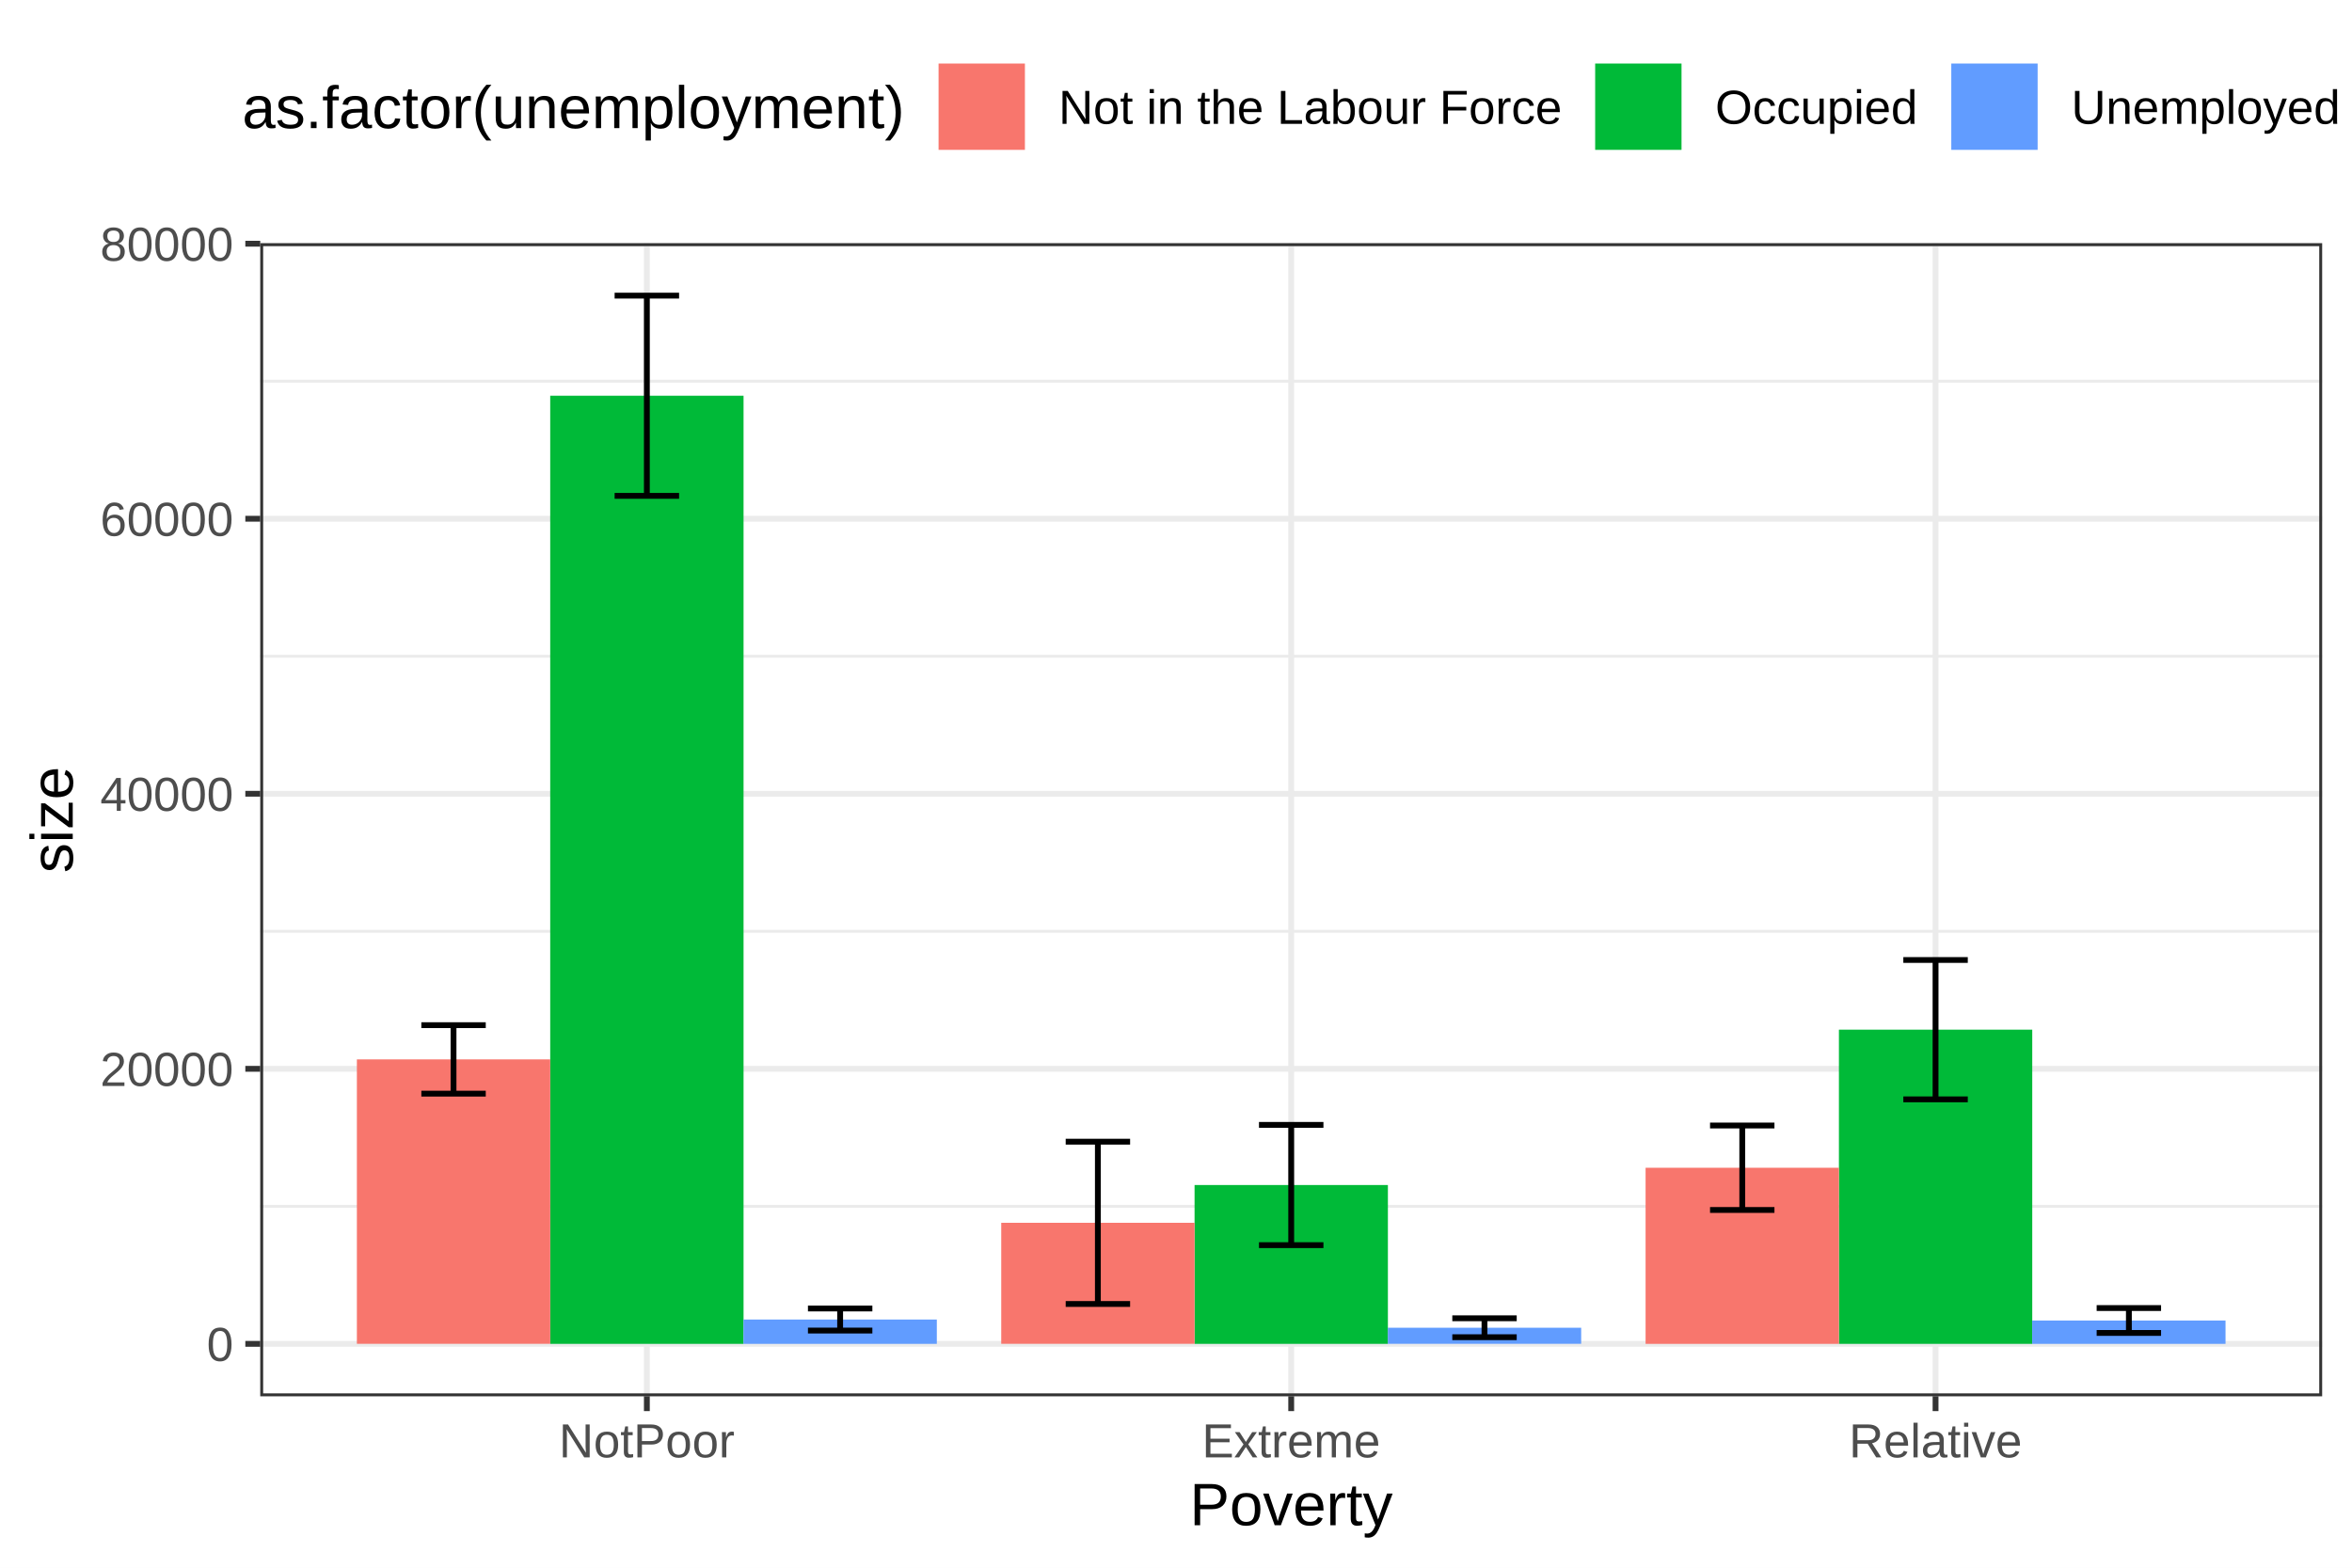
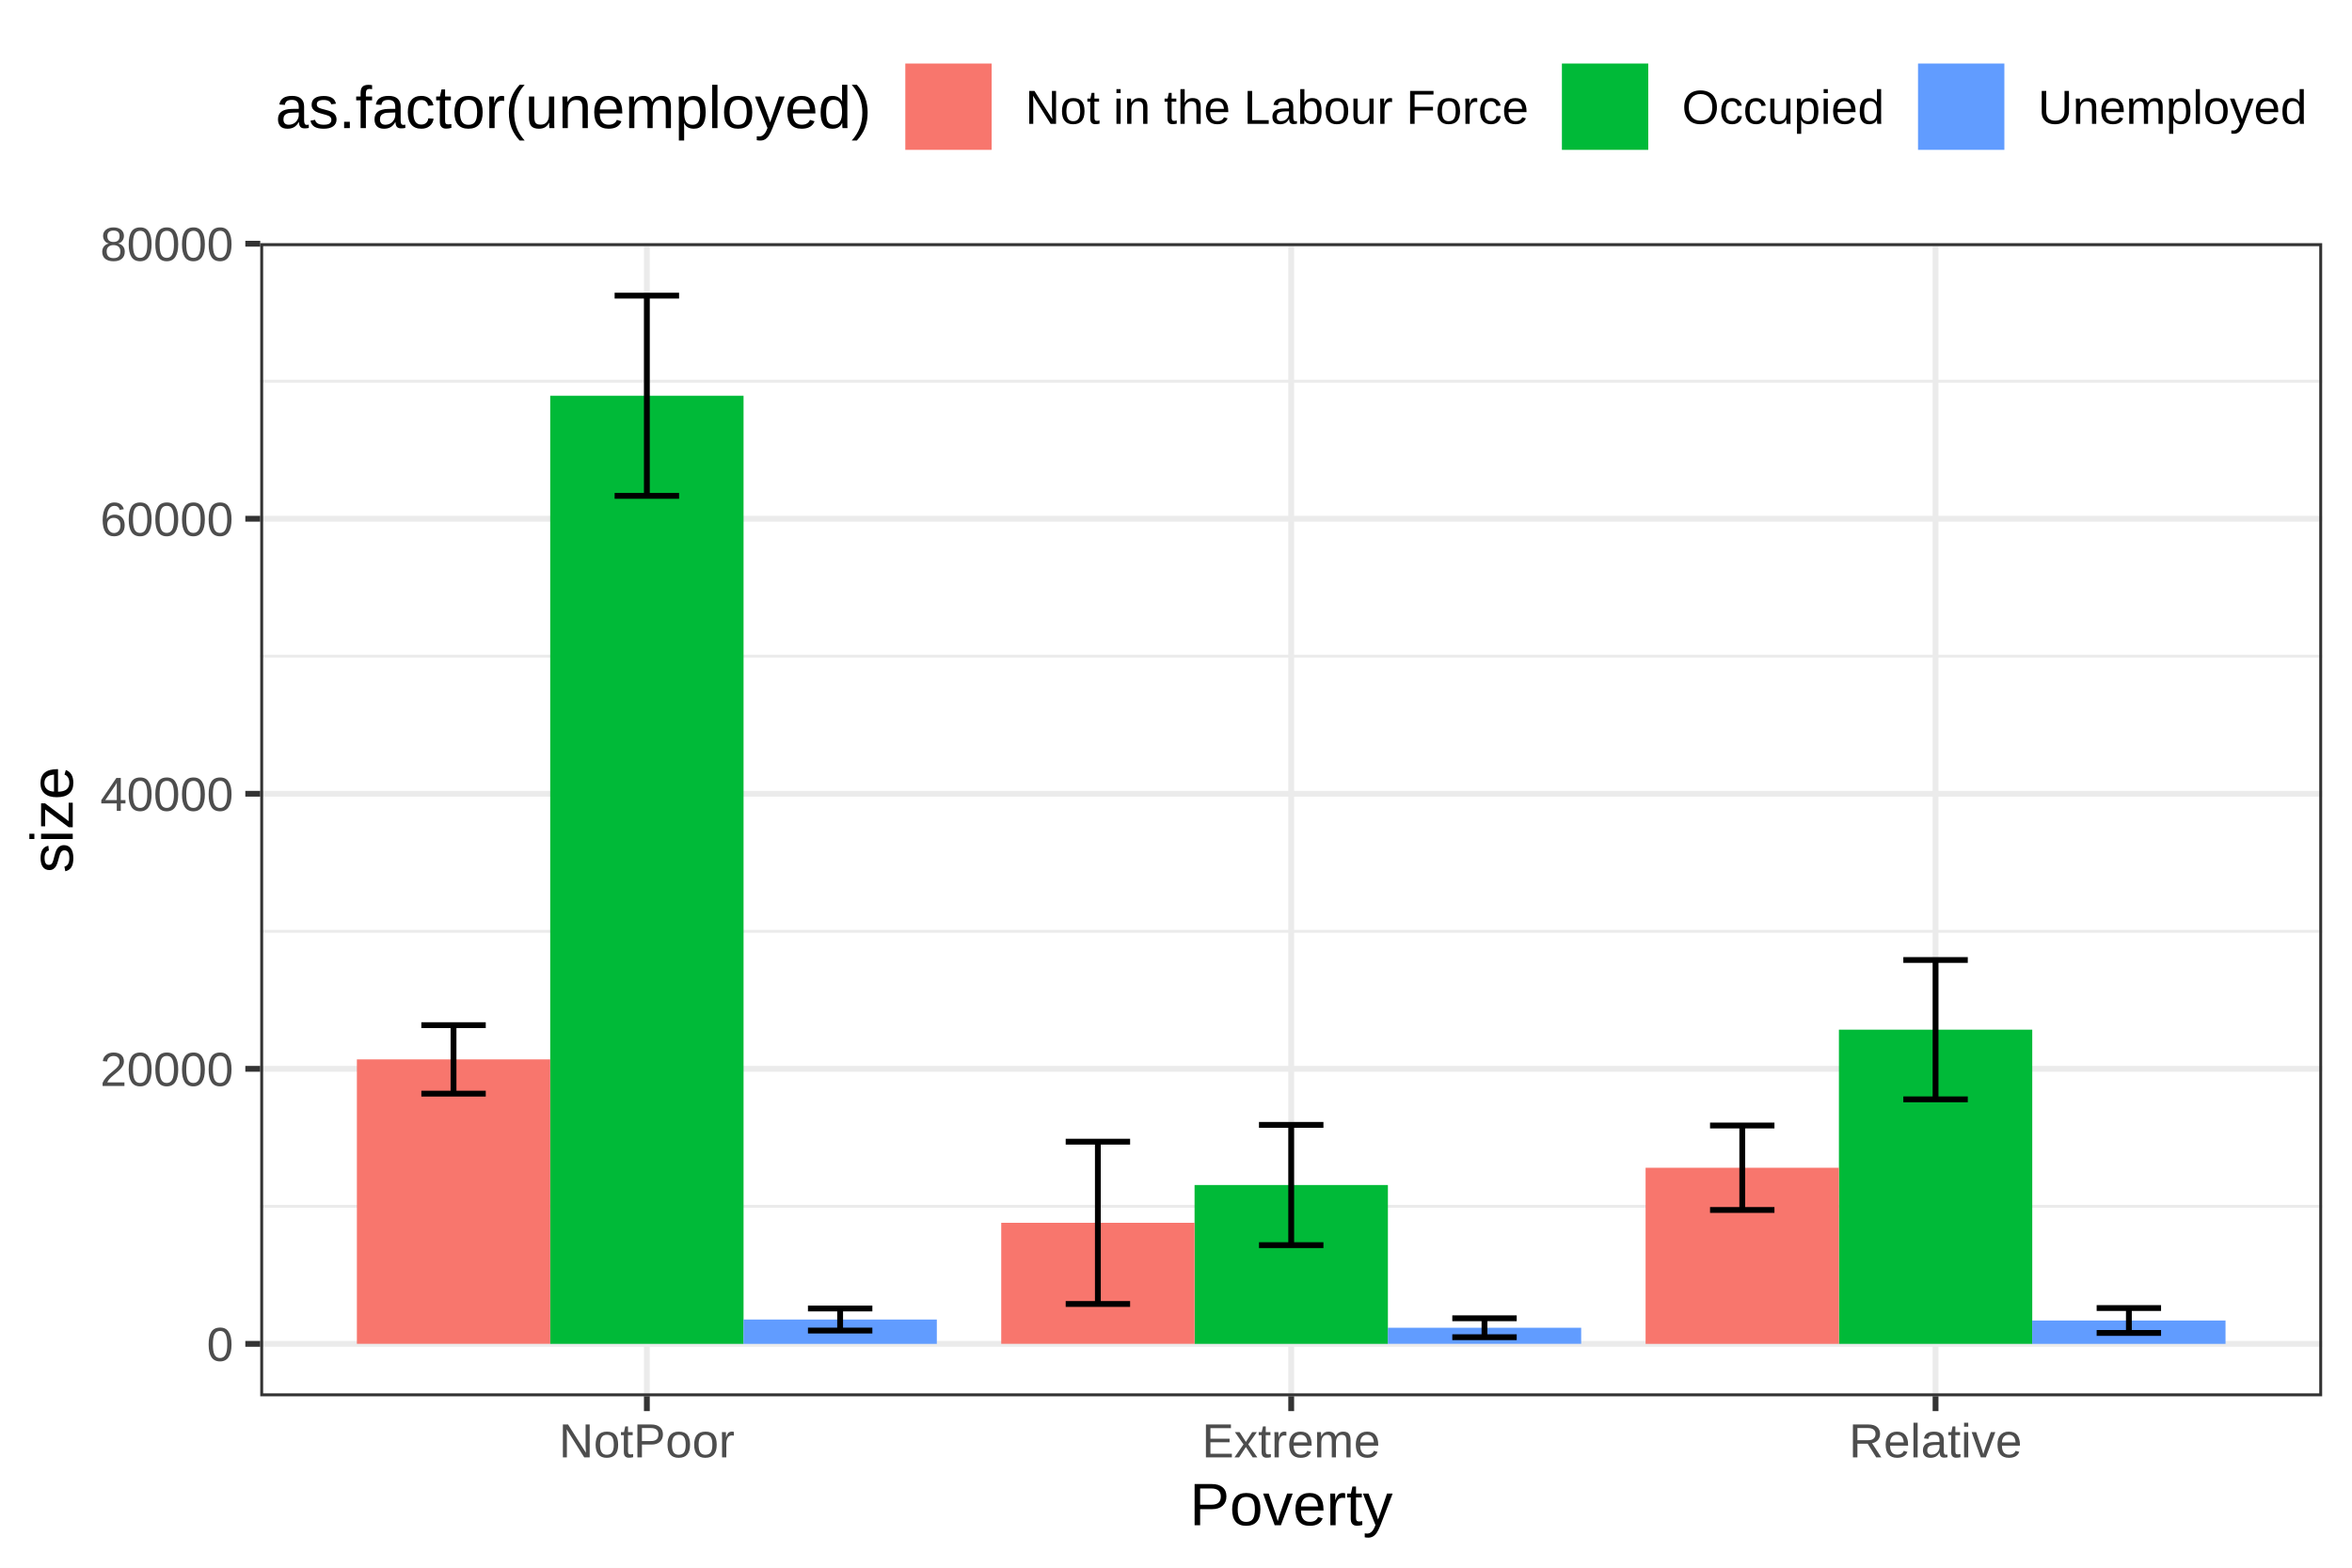
<svg xmlns="http://www.w3.org/2000/svg" width="432.00pt" height="288.00pt" viewBox="0 0 432.00 288.00">
  <g class="svglite">
    <defs>
      <style type="text/css">
    .svglite line, .svglite polyline, .svglite polygon, .svglite path, .svglite rect, .svglite circle {
      fill: none;
      stroke: #000000;
      stroke-linecap: round;
      stroke-linejoin: round;
      stroke-miterlimit: 10.00;
    }
    .svglite text {
      white-space: pre;
    }
    .svglite g.glyphgroup path {
      fill: inherit;
      stroke: none;
    }
  </style>
    </defs>
    <rect width="100%" height="100%" style="stroke: none; fill: #FFFFFF;" />
    <defs>
      <clipPath id="cpMC4wMHw0MzIuMDB8MC4wMHwyODguMDA=">
        <rect x="0.00" y="0.00" width="432.00" height="288.00" />
      </clipPath>
    </defs>
    <g clip-path="url(#cpMC4wMHw0MzIuMDB8MC4wMHwyODguMDA=)">
      <rect x="0" y="0.00" width="432.00" height="288.00" style="stroke-width: 1.07; stroke: #FFFFFF; fill: #FFFFFF;" />
    </g>
    <defs>
      <clipPath id="cpNDcuODB8NDI2LjUyfDQ0LjY4fDI1Ni41MA==">
        <rect x="47.80" y="44.68" width="378.72" height="211.83" />
      </clipPath>
    </defs>
    <g clip-path="url(#cpNDcuODB8NDI2LjUyfDQ0LjY4fDI1Ni41MA==)">
      <rect x="47.80" y="44.68" width="378.72" height="211.83" style="stroke-width: 1.07; stroke: none; fill: #FFFFFF;" />
      <polyline points="47.80,221.61 426.52,221.61 " style="stroke-width: 0.53; stroke: #EBEBEB; stroke-linecap: butt;" />
      <polyline points="47.80,171.09 426.52,171.09 " style="stroke-width: 0.53; stroke: #EBEBEB; stroke-linecap: butt;" />
      <polyline points="47.80,120.56 426.52,120.56 " style="stroke-width: 0.53; stroke: #EBEBEB; stroke-linecap: butt;" />
      <polyline points="47.80,70.03 426.52,70.03 " style="stroke-width: 0.53; stroke: #EBEBEB; stroke-linecap: butt;" />
      <polyline points="47.80,246.88 426.52,246.88 " style="stroke-width: 1.07; stroke: #EBEBEB; stroke-linecap: butt;" />
      <polyline points="47.80,196.35 426.52,196.35 " style="stroke-width: 1.07; stroke: #EBEBEB; stroke-linecap: butt;" />
      <polyline points="47.80,145.82 426.52,145.82 " style="stroke-width: 1.07; stroke: #EBEBEB; stroke-linecap: butt;" />
      <polyline points="47.80,95.30 426.52,95.30 " style="stroke-width: 1.07; stroke: #EBEBEB; stroke-linecap: butt;" />
      <polyline points="47.80,44.77 426.52,44.77 " style="stroke-width: 1.07; stroke: #EBEBEB; stroke-linecap: butt;" />
      <polyline points="118.81,256.50 118.81,44.68 " style="stroke-width: 1.07; stroke: #EBEBEB; stroke-linecap: butt;" />
      <polyline points="237.16,256.50 237.16,44.68 " style="stroke-width: 1.07; stroke: #EBEBEB; stroke-linecap: butt;" />
      <polyline points="355.51,256.50 355.51,44.68 " style="stroke-width: 1.07; stroke: #EBEBEB; stroke-linecap: butt;" />
      <rect x="101.06" y="72.70" width="35.51" height="174.18" style="stroke-width: 1.07; stroke: none; stroke-linecap: butt; stroke-linejoin: miter; fill: #00BA38;" />
      <rect x="219.41" y="217.70" width="35.51" height="29.18" style="stroke-width: 1.07; stroke: none; stroke-linecap: butt; stroke-linejoin: miter; fill: #00BA38;" />
      <rect x="337.76" y="189.16" width="35.51" height="57.72" style="stroke-width: 1.07; stroke: none; stroke-linecap: butt; stroke-linejoin: miter; fill: #00BA38;" />
      <rect x="136.56" y="242.41" width="35.51" height="4.47" style="stroke-width: 1.07; stroke: none; stroke-linecap: butt; stroke-linejoin: miter; fill: #619CFF;" />
      <rect x="254.91" y="243.92" width="35.51" height="2.95" style="stroke-width: 1.07; stroke: none; stroke-linecap: butt; stroke-linejoin: miter; fill: #619CFF;" />
      <rect x="373.26" y="242.59" width="35.51" height="4.29" style="stroke-width: 1.07; stroke: none; stroke-linecap: butt; stroke-linejoin: miter; fill: #619CFF;" />
      <rect x="65.55" y="194.62" width="35.51" height="52.25" style="stroke-width: 1.07; stroke: none; stroke-linecap: butt; stroke-linejoin: miter; fill: #F8766D;" />
      <rect x="183.90" y="224.64" width="35.51" height="22.23" style="stroke-width: 1.07; stroke: none; stroke-linecap: butt; stroke-linejoin: miter; fill: #F8766D;" />
      <rect x="302.25" y="214.53" width="35.51" height="32.35" style="stroke-width: 1.07; stroke: none; stroke-linecap: butt; stroke-linejoin: miter; fill: #F8766D;" />
      <polyline points="112.89,54.31 124.73,54.31 " style="stroke-width: 1.07; stroke-linecap: butt;" />
      <polyline points="118.81,54.31 118.81,91.09 " style="stroke-width: 1.07; stroke-linecap: butt;" />
      <polyline points="112.89,91.09 124.73,91.09 " style="stroke-width: 1.07; stroke-linecap: butt;" />
      <polyline points="231.24,206.65 243.08,206.65 " style="stroke-width: 1.07; stroke-linecap: butt;" />
      <polyline points="237.16,206.65 237.16,228.75 " style="stroke-width: 1.07; stroke-linecap: butt;" />
      <polyline points="231.24,228.75 243.08,228.75 " style="stroke-width: 1.07; stroke-linecap: butt;" />
      <polyline points="349.59,176.36 361.43,176.36 " style="stroke-width: 1.07; stroke-linecap: butt;" />
      <polyline points="355.51,176.36 355.51,201.96 " style="stroke-width: 1.07; stroke-linecap: butt;" />
      <polyline points="349.59,201.96 361.43,201.96 " style="stroke-width: 1.07; stroke-linecap: butt;" />
      <polyline points="148.40,240.38 160.23,240.38 " style="stroke-width: 1.07; stroke-linecap: butt;" />
      <polyline points="154.31,240.38 154.31,244.44 " style="stroke-width: 1.07; stroke-linecap: butt;" />
      <polyline points="148.40,244.44 160.23,244.44 " style="stroke-width: 1.07; stroke-linecap: butt;" />
      <polyline points="266.75,242.18 278.58,242.18 " style="stroke-width: 1.07; stroke-linecap: butt;" />
      <polyline points="272.66,242.18 272.66,245.66 " style="stroke-width: 1.07; stroke-linecap: butt;" />
      <polyline points="266.75,245.66 278.58,245.66 " style="stroke-width: 1.07; stroke-linecap: butt;" />
      <polyline points="385.10,240.30 396.93,240.30 " style="stroke-width: 1.07; stroke-linecap: butt;" />
      <polyline points="391.02,240.30 391.02,244.88 " style="stroke-width: 1.07; stroke-linecap: butt;" />
      <polyline points="385.10,244.88 396.93,244.88 " style="stroke-width: 1.07; stroke-linecap: butt;" />
      <polyline points="77.39,188.34 89.22,188.34 " style="stroke-width: 1.07; stroke-linecap: butt;" />
      <polyline points="83.30,188.34 83.30,200.91 " style="stroke-width: 1.07; stroke-linecap: butt;" />
      <polyline points="77.39,200.91 89.22,200.91 " style="stroke-width: 1.07; stroke-linecap: butt;" />
      <polyline points="195.74,209.74 207.57,209.74 " style="stroke-width: 1.07; stroke-linecap: butt;" />
      <polyline points="201.65,209.74 201.65,239.55 " style="stroke-width: 1.07; stroke-linecap: butt;" />
      <polyline points="195.74,239.55 207.57,239.55 " style="stroke-width: 1.07; stroke-linecap: butt;" />
      <polyline points="314.09,206.77 325.92,206.77 " style="stroke-width: 1.07; stroke-linecap: butt;" />
      <polyline points="320.01,206.77 320.01,222.28 " style="stroke-width: 1.07; stroke-linecap: butt;" />
      <polyline points="314.09,222.28 325.92,222.28 " style="stroke-width: 1.07; stroke-linecap: butt;" />
      <rect x="47.80" y="44.68" width="378.72" height="211.83" style="stroke-width: 1.07; stroke: #333333;" />
    </g>
    <g clip-path="url(#cpMC4wMHw0MzIuMDB8MC4wMHwyODguMDA=)">
      <text x="42.87" y="250.03" text-anchor="end" style="font-size: 8.80px;fill: #4D4D4D; font-family: &quot;Arial&quot;;" textLength="4.89px" lengthAdjust="spacingAndGlyphs">0</text>
      <text x="42.87" y="199.50" text-anchor="end" style="font-size: 8.80px;fill: #4D4D4D; font-family: &quot;Arial&quot;;" textLength="24.45px" lengthAdjust="spacingAndGlyphs">20000</text>
      <text x="42.87" y="148.97" text-anchor="end" style="font-size: 8.80px;fill: #4D4D4D; font-family: &quot;Arial&quot;;" textLength="24.45px" lengthAdjust="spacingAndGlyphs">40000</text>
      <text x="42.87" y="98.45" text-anchor="end" style="font-size: 8.80px;fill: #4D4D4D; font-family: &quot;Arial&quot;;" textLength="24.45px" lengthAdjust="spacingAndGlyphs">60000</text>
      <text x="42.87" y="47.92" text-anchor="end" style="font-size: 8.80px;fill: #4D4D4D; font-family: &quot;Arial&quot;;" textLength="24.45px" lengthAdjust="spacingAndGlyphs">80000</text>
      <polyline points="45.06,246.88 47.80,246.88 " style="stroke-width: 1.07; stroke: #333333; stroke-linecap: butt;" />
      <polyline points="45.06,196.35 47.80,196.35 " style="stroke-width: 1.07; stroke: #333333; stroke-linecap: butt;" />
      <polyline points="45.06,145.82 47.80,145.82 " style="stroke-width: 1.07; stroke: #333333; stroke-linecap: butt;" />
      <polyline points="45.06,95.30 47.80,95.30 " style="stroke-width: 1.07; stroke: #333333; stroke-linecap: butt;" />
      <polyline points="45.06,44.77 47.80,44.77 " style="stroke-width: 1.07; stroke: #333333; stroke-linecap: butt;" />
      <polyline points="118.81,259.24 118.81,256.50 " style="stroke-width: 1.07; stroke: #333333; stroke-linecap: butt;" />
      <polyline points="237.16,259.24 237.16,256.50 " style="stroke-width: 1.07; stroke: #333333; stroke-linecap: butt;" />
      <polyline points="355.51,259.24 355.51,256.50 " style="stroke-width: 1.07; stroke: #333333; stroke-linecap: butt;" />
      <text x="118.81" y="267.74" text-anchor="middle" style="font-size: 8.80px;fill: #4D4D4D; font-family: &quot;Arial&quot;;" textLength="32.27px" lengthAdjust="spacingAndGlyphs">NotPoor</text>
      <text x="237.16" y="267.74" text-anchor="middle" style="font-size: 8.80px;fill: #4D4D4D; font-family: &quot;Arial&quot;;" textLength="32.75px" lengthAdjust="spacingAndGlyphs">Extreme</text>
      <text x="355.51" y="267.74" text-anchor="middle" style="font-size: 8.80px;fill: #4D4D4D; font-family: &quot;Arial&quot;;" textLength="31.78px" lengthAdjust="spacingAndGlyphs">Relative</text>
      <text x="237.16" y="280.20" text-anchor="middle" style="font-size: 11.00px; font-family: &quot;Arial&quot;;" textLength="37.31px" lengthAdjust="spacingAndGlyphs">Poverty</text>
      <text transform="translate(13.36,150.59) rotate(-90)" text-anchor="middle" style="font-size: 11.00px; font-family: &quot;Arial&quot;;" textLength="19.56px" lengthAdjust="spacingAndGlyphs">size</text>
-       <rect x="39.00" y="5.48" width="396.32" height="28.24" style="stroke-width: 1.07; stroke: none; fill: #FFFFFF;" />
-       <text x="44.48" y="23.54" style="font-size: 11.00px; font-family: &quot;Arial&quot;;" textLength="121.72px" lengthAdjust="spacingAndGlyphs">as.factor(unemployment)</text>
-       <rect x="171.68" y="10.96" width="17.28" height="17.28" style="stroke-width: 1.07; stroke: none; fill: #FFFFFF;" />
-       <rect x="172.39" y="11.67" width="15.86" height="15.86" style="stroke-width: 1.07; stroke: none; stroke-linecap: butt; stroke-linejoin: miter; fill: #F8766D;" />
-       <rect x="292.28" y="10.96" width="17.28" height="17.28" style="stroke-width: 1.07; stroke: none; fill: #FFFFFF;" />
-       <rect x="292.99" y="11.67" width="15.86" height="15.86" style="stroke-width: 1.07; stroke: none; stroke-linecap: butt; stroke-linejoin: miter; fill: #00BA38;" />
-       <rect x="357.69" y="10.96" width="17.28" height="17.28" style="stroke-width: 1.07; stroke: none; fill: #FFFFFF;" />
-       <rect x="358.40" y="11.67" width="15.86" height="15.86" style="stroke-width: 1.07; stroke: none; stroke-linecap: butt; stroke-linejoin: miter; fill: #619CFF;" />
-       <text x="194.44" y="22.75" style="font-size: 8.80px; font-family: &quot;Arial&quot;;" textLength="92.36px" lengthAdjust="spacingAndGlyphs">Not in the Labour Force</text>
-       <text x="315.04" y="22.75" style="font-size: 8.80px; font-family: &quot;Arial&quot;;" textLength="37.17px" lengthAdjust="spacingAndGlyphs">Occupied</text>
-       <text x="380.45" y="22.75" style="font-size: 8.80px; font-family: &quot;Arial&quot;;" textLength="49.39px" lengthAdjust="spacingAndGlyphs">Unemployed</text>
+       <rect x="45.11" y="5.48" width="384.10" height="28.24" style="stroke-width: 1.07; stroke: none; fill: #FFFFFF;" />
+       <text x="50.59" y="23.54" style="font-size: 11.00px; font-family: &quot;Arial&quot;;" textLength="109.50px" lengthAdjust="spacingAndGlyphs">as.factor(unemployed)</text>
+       <rect x="165.57" y="10.96" width="17.28" height="17.28" style="stroke-width: 1.07; stroke: none; fill: #FFFFFF;" />
+       <rect x="166.28" y="11.67" width="15.86" height="15.86" style="stroke-width: 1.07; stroke: none; stroke-linecap: butt; stroke-linejoin: miter; fill: #F8766D;" />
+       <rect x="286.17" y="10.96" width="17.28" height="17.28" style="stroke-width: 1.07; stroke: none; fill: #FFFFFF;" />
+       <rect x="286.88" y="11.67" width="15.86" height="15.86" style="stroke-width: 1.07; stroke: none; stroke-linecap: butt; stroke-linejoin: miter; fill: #00BA38;" />
+       <rect x="351.58" y="10.96" width="17.28" height="17.28" style="stroke-width: 1.07; stroke: none; fill: #FFFFFF;" />
+       <rect x="352.29" y="11.67" width="15.86" height="15.86" style="stroke-width: 1.07; stroke: none; stroke-linecap: butt; stroke-linejoin: miter; fill: #619CFF;" />
+       <text x="188.33" y="22.75" style="font-size: 8.80px; font-family: &quot;Arial&quot;;" textLength="92.36px" lengthAdjust="spacingAndGlyphs">Not in the Labour Force</text>
+       <text x="308.93" y="22.75" style="font-size: 8.80px; font-family: &quot;Arial&quot;;" textLength="37.17px" lengthAdjust="spacingAndGlyphs">Occupied</text>
+       <text x="374.34" y="22.75" style="font-size: 8.80px; font-family: &quot;Arial&quot;;" textLength="49.39px" lengthAdjust="spacingAndGlyphs">Unemployed</text>
    </g>
  </g>
</svg>
